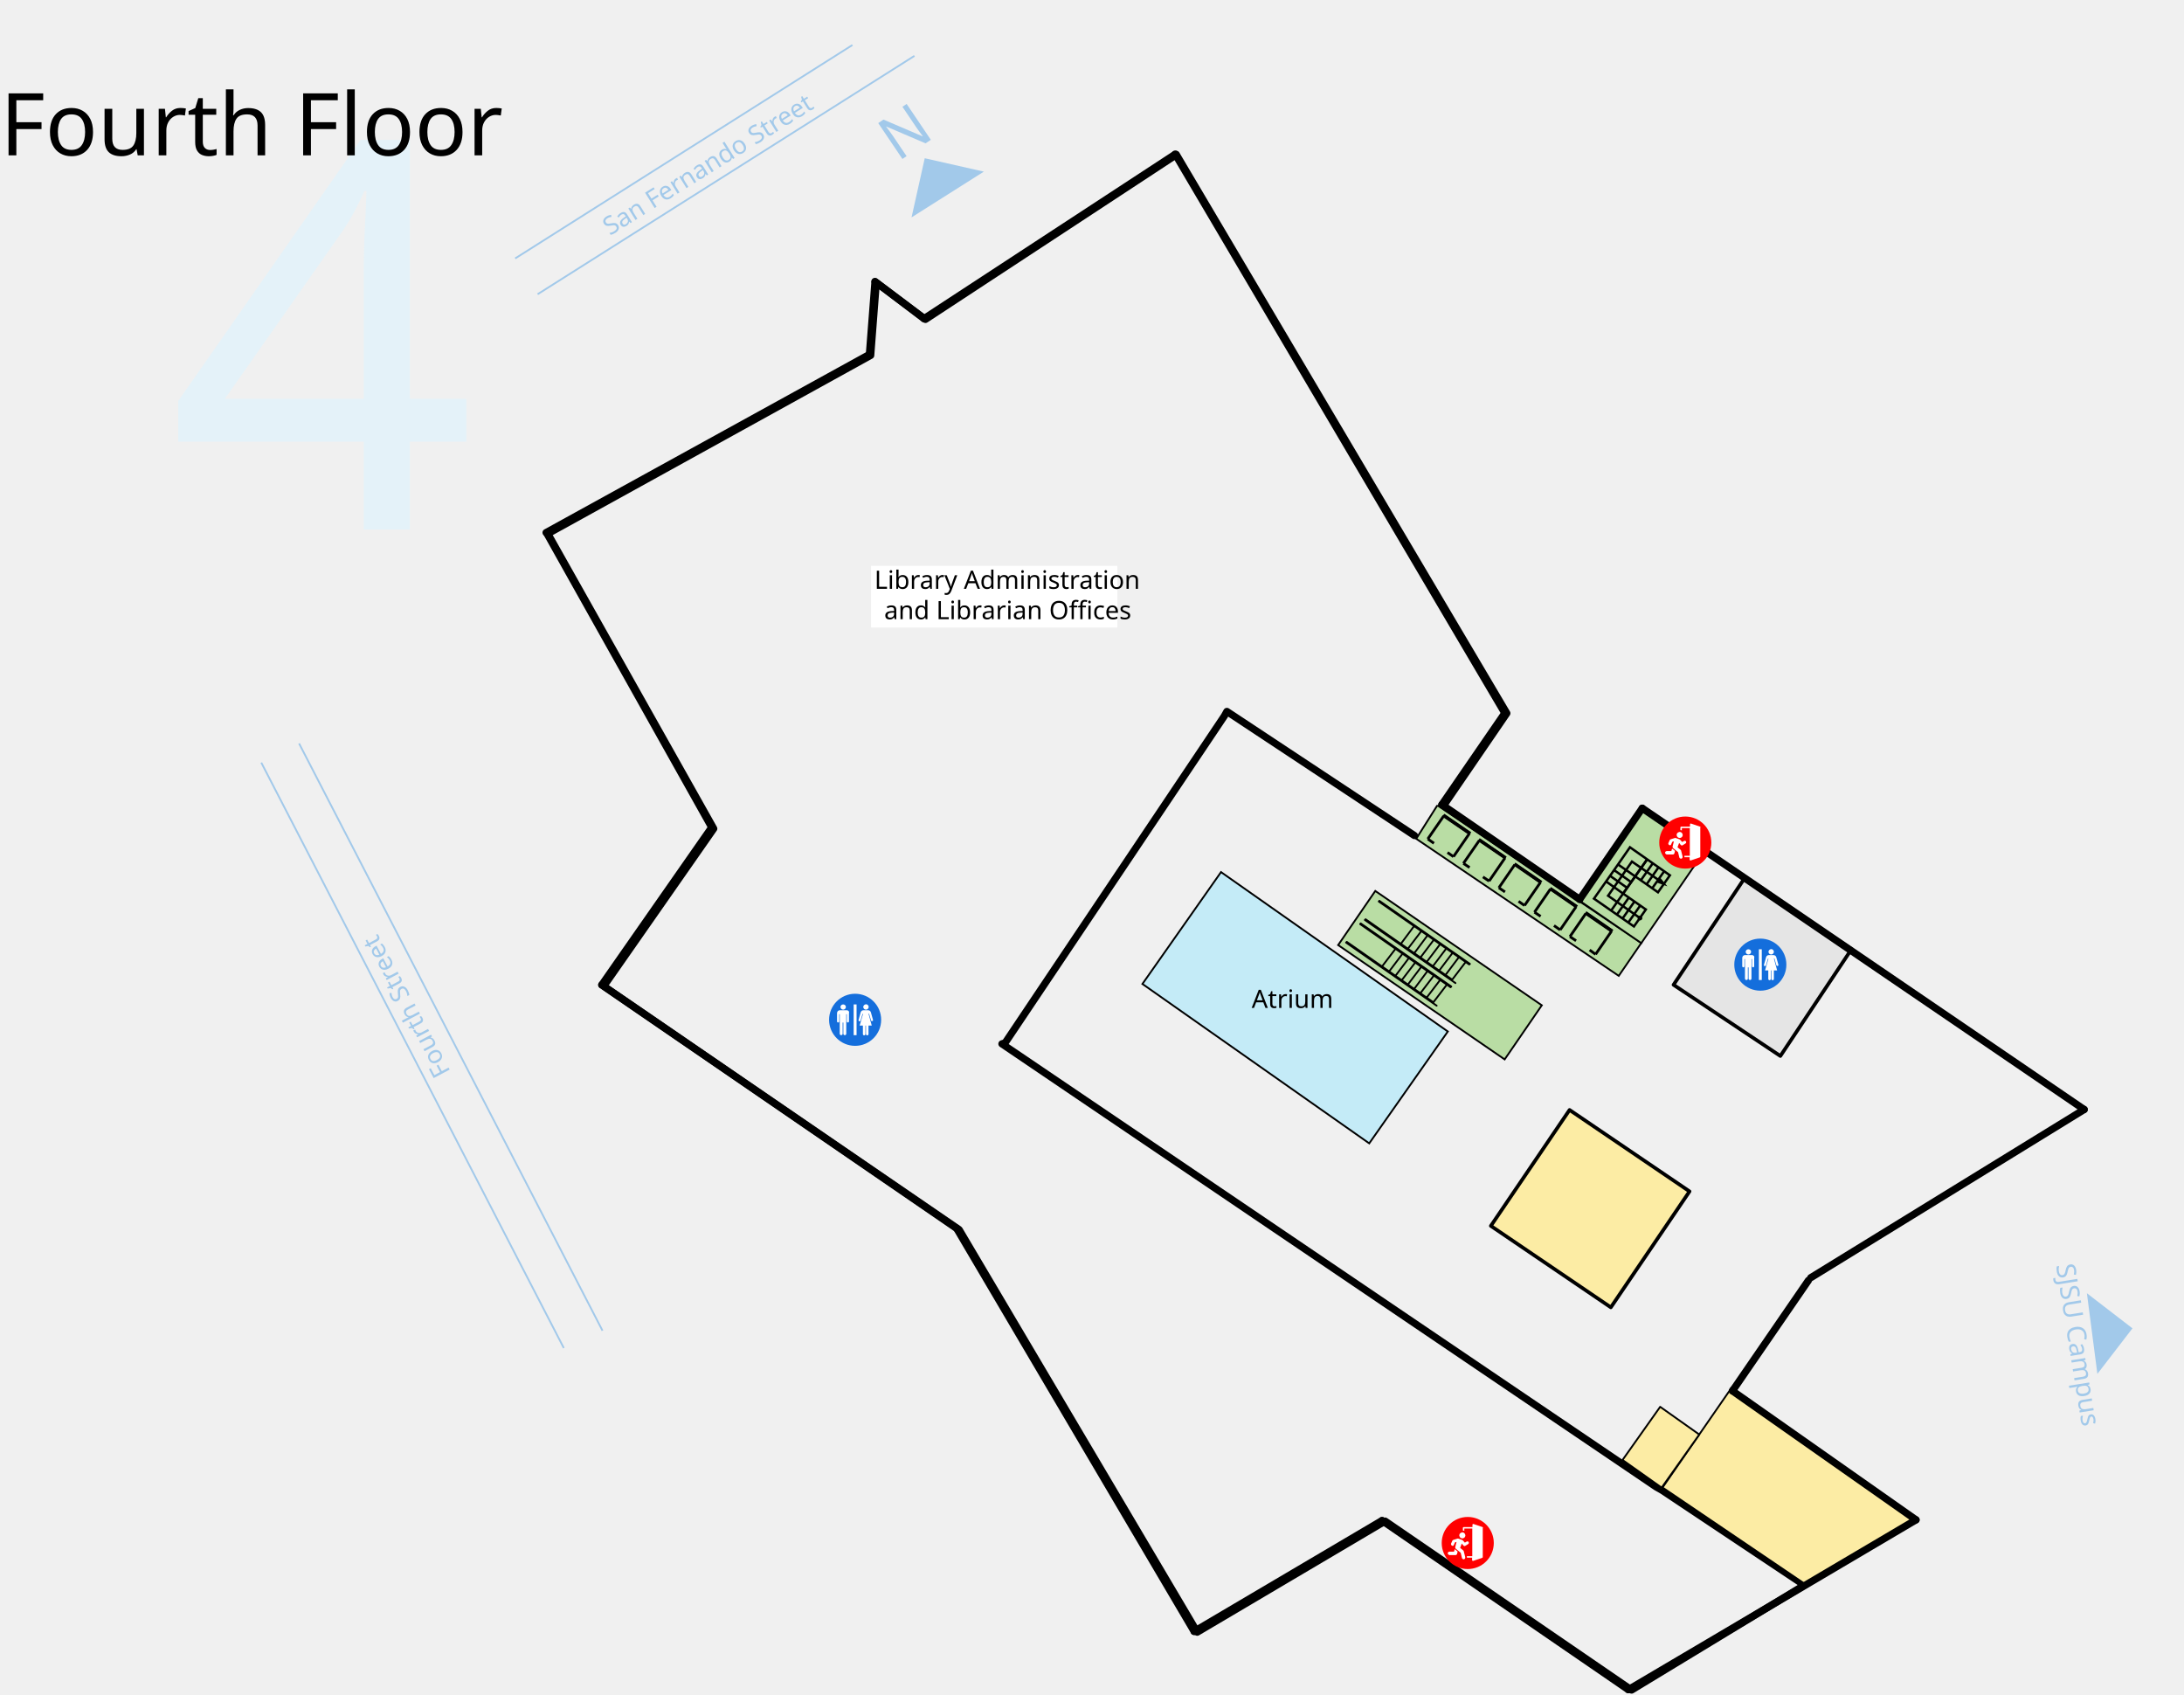
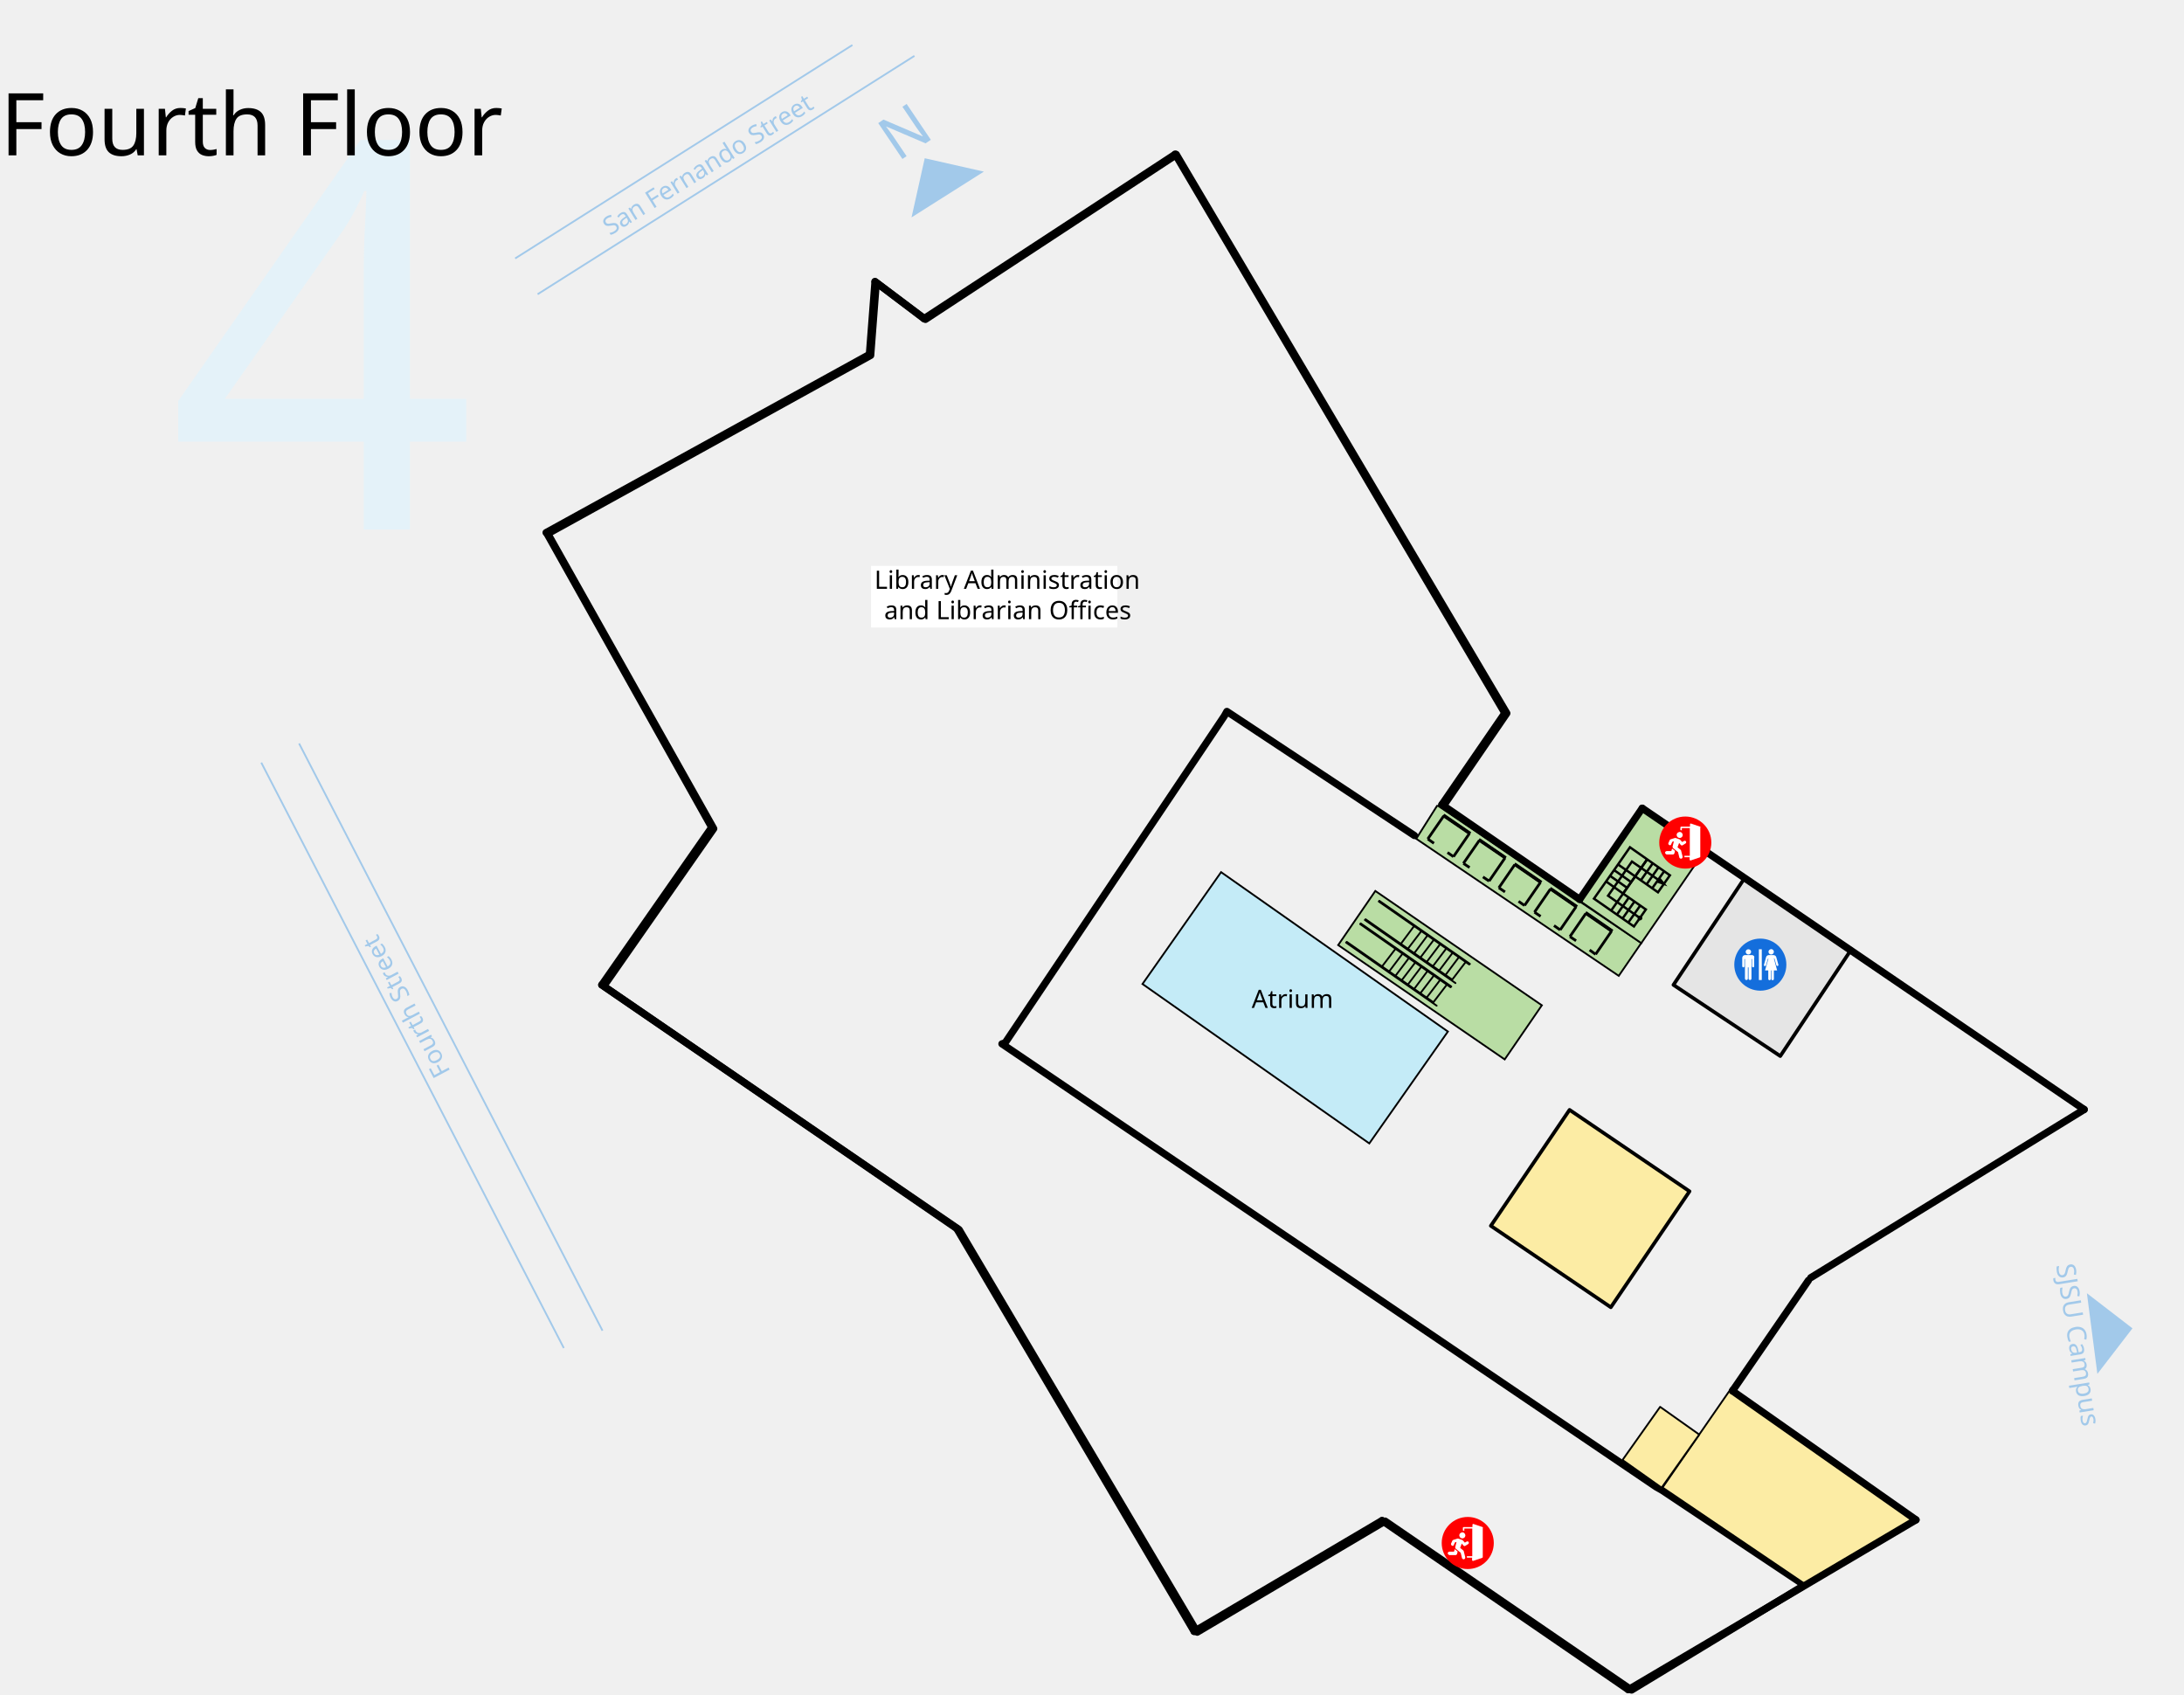
<svg xmlns="http://www.w3.org/2000/svg" xmlns:xlink="http://www.w3.org/1999/xlink" version="1.1" id="Layer_1" x="0px" y="0px" width="1207.8px" height="937px" viewBox="0 0 1207.8 937" style="enable-background:new 0 0 1207.8 937;" xml:space="preserve">
  <style type="text/css">
	.st0{fill:none;}
	.st1{fill:none;stroke:#231F20;stroke-width:0.3;}
	.st2{fill:none;stroke:#A2C9EA;stroke-miterlimit:10;}
	.st3{fill:#A2C9EA;}
	.st4{font-family:'Arial-ItalicMT';}
- 	.st5{font-size:14.001px;}
+ 	.st5{font-size:14.002px;}
	.st6{font-family:'ArialNarrow-Bold';}
	.st7{font-size:33.496px;}
	.st8{font-size:14px;}
	.st9{font-family:'ArialNarrow-Italic';}
- 	.st10{font-size:14.641px;}
+ 	.st10{font-size:14.64px;}
	.st11{fill:#B9DDA4;stroke:#000000;stroke-width:1;stroke-miterlimit:10;}
	.st12{fill:none;stroke:#000000;stroke-linecap:round;stroke-linejoin:round;stroke-miterlimit:10;}
	.st13{fill:#B9DDA4;stroke:#000000;stroke-miterlimit:10;}
	.st14{fill:none;stroke:#000000;stroke-width:1.5;stroke-miterlimit:10;}
	.st15{fill:none;stroke:#000000;stroke-width:1.3;stroke-miterlimit:10;}
	.st16{stroke:#000000;stroke-width:1.3;stroke-miterlimit:10;}
	.st17{fill:#FCECA4;stroke:#000000;stroke-width:2;stroke-linecap:round;stroke-linejoin:round;stroke-miterlimit:10;}
	.st18{fill:#E5E5E5;stroke:#000000;stroke-width:2;stroke-linecap:round;stroke-linejoin:round;stroke-miterlimit:9.999;}
- 	.st19{fill:url(#SVGID_1_);stroke:#000000;stroke-width:4;stroke-linecap:round;stroke-linejoin:round;stroke-miterlimit:10;}
+ 	
+ 		.st19{fill:url(#SVGID_00000171720354132474515190000009495882803117719172_);stroke:#000000;stroke-width:4;stroke-linecap:round;stroke-linejoin:round;stroke-miterlimit:10;}
	.st20{fill:#FFFFFF;}
	.st21{font-family:'MyriadPro-Regular';}
	.st22{fill:#E4F2F9;}
	.st23{font-family:'Arial-BoldMT';}
	.st24{font-size:300px;}
	.st25{letter-spacing:6;}
	.st26{font-size:48px;}
	.st27{fill:#FCECA4;stroke:#000000;stroke-linecap:round;stroke-linejoin:round;stroke-miterlimit:10;}
	.st28{fill:#FCECA4;stroke:#000000;stroke-width:1;stroke-linecap:round;stroke-linejoin:round;stroke-miterlimit:10;}
	.st29{fill:#C4EBF7;stroke:#000000;stroke-width:1;stroke-miterlimit:10.001;}
	.st30{fill:none;stroke:#000000;stroke-width:4;stroke-linecap:round;stroke-linejoin:round;stroke-miterlimit:10;}
- 	.st31{fill:#146EDC;}
- 	.st32{fill:#FF0000;}
+ 	.st31{fill:#FF0000;}
+ 	.st32{fill:#146EDC;}
</style>
-   <pattern y="937" width="72" height="72" patternUnits="userSpaceOnUse" id="SVGID_0000004918837648145108702" viewBox="72.2 -144.2 72 72" style="overflow:visible;">
+   <pattern y="937" width="72" height="72" patternUnits="userSpaceOnUse" id="SVGID_1_" viewBox="72.2 -144.3 72 72" style="overflow:visible;">
    <g>
-       <rect x="72.2" y="-144.2" class="st0" width="72" height="72" />
-       <g>
-         <rect x="72.2" y="-144.2" class="st0" width="72" height="72" />
+       <rect x="72.2" y="-144.3" class="st0" width="72" height="72" />
+       <g>
+         <rect x="72.2" y="-144.3" class="st0" width="72" height="72" />
        <g>
-           <rect x="72.2" y="-144.2" class="st0" width="72" height="72" />
+           <rect x="72.2" y="-144.3" class="st0" width="72" height="72" />
          <g>
-             <line class="st1" x1="78.2" y1="-72.5" x2="78.2" y2="0" />
-             <line class="st1" x1="102.2" y1="-72.5" x2="102.2" y2="0" />
-             <line class="st1" x1="126.2" y1="-72.5" x2="126.2" y2="0" />
-             <line class="st1" x1="90.2" y1="-72.5" x2="90.2" y2="0" />
-             <line class="st1" x1="114.2" y1="-72.5" x2="114.2" y2="0" />
-             <line class="st1" x1="138.2" y1="-72.5" x2="138.2" y2="0" />
-           </g>
-           <g>
-             <line class="st1" x1="144" y1="-78.2" x2="216.5" y2="-78.2" />
-             <line class="st1" x1="144" y1="-102.2" x2="216.5" y2="-102.2" />
-             <line class="st1" x1="144" y1="-126.2" x2="216.5" y2="-126.2" />
-             <line class="st1" x1="144" y1="-90.2" x2="216.5" y2="-90.2" />
-             <line class="st1" x1="144" y1="-114.2" x2="216.5" y2="-114.2" />
-             <line class="st1" x1="144" y1="-138.2" x2="216.5" y2="-138.2" />
-           </g>
-           <g>
-             <line class="st1" x1="78.2" y1="-144.5" x2="78.2" y2="-72" />
-             <line class="st1" x1="102.2" y1="-144.5" x2="102.2" y2="-72" />
-             <line class="st1" x1="126.2" y1="-144.5" x2="126.2" y2="-72" />
-             <line class="st1" x1="72" y1="-78.2" x2="144.5" y2="-78.2" />
-             <line class="st1" x1="72" y1="-102.2" x2="144.5" y2="-102.2" />
-             <line class="st1" x1="72" y1="-126.2" x2="144.5" y2="-126.2" />
-             <line class="st1" x1="72" y1="-90.2" x2="144.5" y2="-90.2" />
-             <line class="st1" x1="72" y1="-114.2" x2="144.5" y2="-114.2" />
-             <line class="st1" x1="72" y1="-138.2" x2="144.5" y2="-138.2" />
-             <line class="st1" x1="90.2" y1="-144.5" x2="90.2" y2="-72" />
-             <line class="st1" x1="114.2" y1="-144.5" x2="114.2" y2="-72" />
-             <line class="st1" x1="138.2" y1="-144.5" x2="138.2" y2="-72" />
-           </g>
-           <g>
-             <line class="st1" x1="0" y1="-78.2" x2="72.5" y2="-78.2" />
-             <line class="st1" x1="0" y1="-102.2" x2="72.5" y2="-102.2" />
-             <line class="st1" x1="0" y1="-126.2" x2="72.5" y2="-126.2" />
-             <line class="st1" x1="0" y1="-90.2" x2="72.5" y2="-90.2" />
-             <line class="st1" x1="0" y1="-114.2" x2="72.5" y2="-114.2" />
-             <line class="st1" x1="0" y1="-138.2" x2="72.5" y2="-138.2" />
-           </g>
-           <g>
-             <line class="st1" x1="78.2" y1="-216.5" x2="78.2" y2="-144" />
-             <line class="st1" x1="102.2" y1="-216.5" x2="102.2" y2="-144" />
-             <line class="st1" x1="126.2" y1="-216.5" x2="126.2" y2="-144" />
-             <line class="st1" x1="90.2" y1="-216.5" x2="90.2" y2="-144" />
-             <line class="st1" x1="114.2" y1="-216.5" x2="114.2" y2="-144" />
-             <line class="st1" x1="138.2" y1="-216.5" x2="138.2" y2="-144" />
+             <rect x="72.2" y="-144.3" class="st0" width="72" height="72" />
+             <g>
+               <line class="st1" x1="78.2" y1="-144" x2="78.2" y2="-216.5" />
+               <line class="st1" x1="102.2" y1="-144" x2="102.2" y2="-216.5" />
+               <line class="st1" x1="126.2" y1="-144" x2="126.2" y2="-216.5" />
+               <line class="st1" x1="90.2" y1="-144" x2="90.2" y2="-216.5" />
+               <line class="st1" x1="114.2" y1="-144" x2="114.2" y2="-216.5" />
+               <line class="st1" x1="138.2" y1="-144" x2="138.2" y2="-216.5" />
+             </g>
+             <g>
+               <line class="st1" x1="144" y1="-138.3" x2="216.5" y2="-138.3" />
+               <line class="st1" x1="144" y1="-114.3" x2="216.5" y2="-114.3" />
+               <line class="st1" x1="144" y1="-90.3" x2="216.5" y2="-90.3" />
+               <line class="st1" x1="144" y1="-126.3" x2="216.5" y2="-126.3" />
+               <line class="st1" x1="144" y1="-102.3" x2="216.5" y2="-102.3" />
+               <line class="st1" x1="144" y1="-78.3" x2="216.5" y2="-78.3" />
+             </g>
+             <g>
+               <line class="st1" x1="78.2" y1="-72" x2="78.2" y2="-144.5" />
+               <line class="st1" x1="102.2" y1="-72" x2="102.2" y2="-144.5" />
+               <line class="st1" x1="126.2" y1="-72" x2="126.2" y2="-144.5" />
+               <line class="st1" x1="72" y1="-138.3" x2="144.5" y2="-138.3" />
+               <line class="st1" x1="72" y1="-114.3" x2="144.5" y2="-114.3" />
+               <line class="st1" x1="72" y1="-90.3" x2="144.5" y2="-90.3" />
+               <line class="st1" x1="72" y1="-126.3" x2="144.5" y2="-126.3" />
+               <line class="st1" x1="72" y1="-102.3" x2="144.5" y2="-102.3" />
+               <line class="st1" x1="72" y1="-78.3" x2="144.5" y2="-78.3" />
+               <line class="st1" x1="90.2" y1="-72" x2="90.2" y2="-144.5" />
+               <line class="st1" x1="114.2" y1="-72" x2="114.2" y2="-144.5" />
+               <line class="st1" x1="138.2" y1="-72" x2="138.2" y2="-144.5" />
+             </g>
+             <g>
+               <line class="st1" x1="0" y1="-138.3" x2="72.5" y2="-138.3" />
+               <line class="st1" x1="0" y1="-114.3" x2="72.5" y2="-114.3" />
+               <line class="st1" x1="0" y1="-90.3" x2="72.5" y2="-90.3" />
+               <line class="st1" x1="0" y1="-126.3" x2="72.5" y2="-126.3" />
+               <line class="st1" x1="0" y1="-102.3" x2="72.5" y2="-102.3" />
+               <line class="st1" x1="0" y1="-78.3" x2="72.5" y2="-78.3" />
+             </g>
+             <g>
+               <line class="st1" x1="78.2" y1="0" x2="78.2" y2="-72.5" />
+               <line class="st1" x1="102.2" y1="0" x2="102.2" y2="-72.5" />
+               <line class="st1" x1="126.2" y1="0" x2="126.2" y2="-72.5" />
+               <line class="st1" x1="90.2" y1="0" x2="90.2" y2="-72.5" />
+               <line class="st1" x1="114.2" y1="0" x2="114.2" y2="-72.5" />
+               <line class="st1" x1="138.2" y1="0" x2="138.2" y2="-72.5" />
+             </g>
          </g>
        </g>
      </g>
    </g>
  </pattern>
  <g id="streets">
    <g id="San_fernando">
      <line class="st2" x1="284.9" y1="142.9" x2="471.4" y2="24.9" />
      <line class="st2" x1="297.3" y1="162.7" x2="505.7" y2="30.9" />
      <polygon class="st0" points="460.8,56.5 317.2,147.6 310.3,136.9 453.9,45.8   " />
-       <text transform="matrix(0.8481 -0.5299 0.5299 0.8481 337.2661 130.4937)" class="st3 st4 st5">San Fernando Street</text>
+       <text transform="matrix(0.8481 -0.5299 0.5299 0.8481 337.2666 130.4945)" class="st3 st4 st5">San Fernando Street</text>
    </g>
    <g>
      <polygon class="st3" points="511.4,87.5 504.1,120.2 544.1,94.9   " />
-       <rect x="487" y="62.1" transform="matrix(0.8238 -0.5669 0.5669 0.8238 45.1267 295.9727)" class="st0" width="23.3" height="26.6" />
+       <rect x="487" y="62.1" transform="matrix(0.8238 -0.5669 0.5669 0.8238 45.123 295.9732)" class="st0" width="23.3" height="26.6" />
      <text transform="matrix(0.829 -0.5592 0.5592 0.829 496.3652 89.7178)" class="st3 st6 st7">N</text>
    </g>
    <g id="_x34_th_Street">
      <line class="st2" x1="311.8" y1="745.4" x2="144.5" y2="421.7" />
      <line class="st2" x1="333.2" y1="735.8" x2="165.4" y2="411.1" />
-       <rect x="229.9" y="499.3" transform="matrix(0.8786 -0.4776 0.4776 0.8786 -245.3593 183.0779)" class="st0" width="15" height="149.6" />
+       <rect x="229.9" y="499.3" transform="matrix(0.8786 -0.4776 0.4776 0.8786 -245.3589 183.0908)" class="st0" width="15" height="149.6" />
      <text transform="matrix(-0.4695 -0.8829 0.8829 -0.4695 249.3047 592.6307)" class="st3 st4 st8">Fourth Street</text>
    </g>
    <g id="SJSU_CAMPUS">
      <polygon class="st3" points="1179.3,734.5 1154.1,715.1 1159.9,759.7   " />
-       <rect x="1127.1" y="671.8" transform="matrix(0.9858 -0.1678 0.1678 0.9858 -106.9223 201.6409)" class="st0" width="25.2" height="123.4" />
+       <rect x="1127.1" y="671.8" transform="matrix(0.9858 -0.1678 0.1678 0.9858 -106.921 201.6419)" class="st0" width="25.2" height="123.4" />
      <text transform="matrix(0.1586 0.9873 -0.9873 0.1586 1137.014 699.5504)" class="st3 st9 st10">SJSU Campus</text>
    </g>
    <g id="Elev_x2F_esc_x2F_stairs">
      <g>
-         <rect x="778.2" y="483.4" transform="matrix(0.566 -0.8244 0.8244 0.566 -98.9536 890.5242)" class="st11" width="36.3" height="111.7" />
+         <rect x="778.2" y="483.4" transform="matrix(0.566 -0.8244 0.8244 0.566 -98.9332 890.528)" class="st11" width="36.3" height="111.7" />
        <g id="escalator_00000070833955443197976630000013030456594240933513_">
          <g>
            <g id="LINE_00000175300582530713307810000017250745887772802719_">
              <line class="st12" x1="792.5" y1="554.1" x2="744.8" y2="520.8" />
            </g>
            <g id="LINE_00000005267804367376950950000017670766514589199234_">
              <line class="st12" x1="794.5" y1="556.1" x2="744.4" y2="521.2" />
            </g>
            <g id="LINE_00000159459067434755131110000002485898742489299876_">
              <line class="st12" x1="802.6" y1="545.5" x2="752.5" y2="510.6" />
            </g>
            <g id="LINE_00000071536289280342227040000002182415178206999192_">
              <line class="st12" x1="802.2" y1="545.9" x2="752.2" y2="511" />
            </g>
            <g id="LINE_00000030484882570146493910000014068991845663544962_">
              <line class="st12" x1="799.8" y1="544.9" x2="792.7" y2="554.2" />
            </g>
            <g id="LINE_00000034072640151112893940000007032175534048167310_">
              <line class="st12" x1="796.1" y1="542.3" x2="789" y2="551.6" />
            </g>
            <g id="LINE_00000136393277021996936050000000778610375088511875_">
              <line class="st12" x1="792.6" y1="539.9" x2="785.5" y2="549.2" />
            </g>
            <g id="LINE_00000163071281937567593120000008172368302590632083_">
              <line class="st12" x1="789.1" y1="537.4" x2="782.1" y2="546.8" />
            </g>
            <g id="LINE_00000093150224269321470460000005923040872473435023_">
              <line class="st12" x1="775.3" y1="527.8" x2="768.2" y2="537.2" />
            </g>
            <g id="LINE_00000054228373476672798010000001415340832261102243_">
              <line class="st12" x1="778.8" y1="530.2" x2="771.7" y2="539.6" />
            </g>
            <g id="LINE_00000161620782950736678360000016702901872045779605_">
              <line class="st12" x1="782.3" y1="532.7" x2="775.2" y2="542" />
            </g>
            <g id="LINE_00000053538539497337447050000000506436644559882125_">
              <line class="st12" x1="785.7" y1="535" x2="778.6" y2="544.4" />
            </g>
            <g id="LINE_00000181060439717567883380000001328288601116817334_">
              <line class="st12" x1="771.4" y1="525.1" x2="764.3" y2="534.4" />
            </g>
          </g>
        </g>
        <g>
          <g id="LINE_00000039129921965307840330000000916614772354171053_">
            <line class="st12" x1="802.8" y1="541.5" x2="755.2" y2="508.3" />
          </g>
          <g id="LINE_00000183232263360243218000000014914434174736856766_">
            <line class="st12" x1="804.9" y1="543.6" x2="754.8" y2="508.7" />
          </g>
          <g id="LINE_00000134971724595076770800000011634651582775166110_">
            <line class="st12" x1="812.9" y1="533" x2="762.8" y2="498.1" />
          </g>
          <g id="LINE_00000139985550712778097390000011734148308922649757_">
            <line class="st12" x1="812.5" y1="533.3" x2="762.5" y2="498.5" />
          </g>
          <g id="LINE_00000161615525219399362960000010358224361716366989_">
            <line class="st12" x1="810.2" y1="532.4" x2="803.1" y2="541.7" />
          </g>
          <g id="LINE_00000050622520462115683830000014602163837273226142_">
            <line class="st12" x1="806.4" y1="529.8" x2="799.4" y2="539.1" />
          </g>
          <g id="LINE_00000070816089196109457410000010050429523297744817_">
            <line class="st12" x1="803" y1="527.3" x2="795.9" y2="536.7" />
          </g>
          <g id="LINE_00000099656406252343713910000000860961959387512708_">
            <line class="st12" x1="799.5" y1="524.9" x2="792.4" y2="534.3" />
          </g>
          <g id="LINE_00000085228161180388642890000014117454962385211049_">
            <line class="st12" x1="785.7" y1="515.3" x2="778.6" y2="524.6" />
          </g>
          <g id="LINE_00000111193638674697565340000010071611339552483741_">
            <line class="st12" x1="789.1" y1="517.7" x2="782.1" y2="527.1" />
          </g>
          <g id="LINE_00000137818096606678954040000001279689764850617767_">
            <line class="st12" x1="792.6" y1="520.1" x2="785.5" y2="529.5" />
          </g>
          <g id="LINE_00000072259355674821735480000002454678363656134551_">
            <line class="st12" x1="796.1" y1="522.5" x2="789" y2="531.9" />
          </g>
          <g id="LINE_00000110452060786668643000000011488645479241716150_">
            <line class="st12" x1="781.7" y1="512.5" x2="774.7" y2="521.9" />
          </g>
        </g>
      </g>
      <polyline id="elevator" class="st13" points="794.9,445.3 875.9,500 907.7,521.4 895.2,539.6 783.2,463.8 794.9,445.3   " />
-       <rect x="877.4" y="464" transform="matrix(0.566 -0.8244 0.8244 0.566 -5.0939 959.1105)" class="st11" width="62" height="40.8" />
+       <rect x="877.4" y="464" transform="matrix(0.566 -0.8244 0.8244 0.566 -5.0944 959.1147)" class="st11" width="62" height="40.8" />
      <g id="elevator_00000155118643947176890710000006878021629677294758_">
        <g id="LINE_4731_">
          <line class="st14" x1="812.6" y1="460.9" x2="798.4" y2="451.2" />
        </g>
        <g id="LINE_4735_">
          <line class="st14" x1="803.8" y1="473.7" x2="800.5" y2="471.4" />
        </g>
        <g id="LINE_4738_">
          <line class="st14" x1="793" y1="466.3" x2="789.6" y2="463.9" />
        </g>
        <g id="LINE_4741_">
          <line class="st14" x1="812.6" y1="460.9" x2="803.8" y2="473.7" />
        </g>
        <g id="LINE_4744_">
          <line class="st14" x1="813.2" y1="460.8" x2="798.3" y2="450.6" />
        </g>
        <g id="LINE_4745_">
          <line class="st14" x1="812.7" y1="460.7" x2="798.5" y2="451" />
        </g>
        <g id="LINE_4746_">
          <line class="st14" x1="798.4" y1="451.2" x2="789.6" y2="463.9" />
        </g>
        <g id="LINE_4747_">
          <line class="st14" x1="798.8" y1="450.9" x2="798.6" y2="451.3" />
        </g>
        <g id="LINE_4748_">
          <line class="st14" x1="812.7" y1="460.4" x2="812.4" y2="460.8" />
        </g>
        <g id="LINE_00000023963411821320410900000009994663940296984221_">
          <line class="st14" x1="832.3" y1="474.4" x2="818.1" y2="464.7" />
        </g>
        <g id="LINE_00000036243211870807232230000004294824485503304094_">
          <line class="st14" x1="823.5" y1="487.2" x2="820.1" y2="484.9" />
        </g>
        <g id="LINE_00000021083911021367709180000006361326137356006789_">
          <line class="st14" x1="812.7" y1="479.7" x2="809.3" y2="477.4" />
        </g>
        <g id="LINE_00000157305032477417135590000014763398251095956890_">
          <line class="st14" x1="832.3" y1="474.4" x2="823.5" y2="487.2" />
        </g>
        <g id="LINE_00000061429359115443803660000001421681803928210091_">
          <line class="st14" x1="832.8" y1="474.3" x2="817.9" y2="464.1" />
        </g>
        <g id="LINE_00000137096246246306441270000002996625498926383788_">
          <line class="st14" x1="832.4" y1="474.2" x2="818.2" y2="464.5" />
        </g>
        <g id="LINE_00000172415491339264399940000003389993333652483473_">
          <line class="st14" x1="818.1" y1="464.7" x2="809.3" y2="477.4" />
        </g>
        <g id="LINE_00000182499327570779227240000011350039420364845744_">
          <line class="st14" x1="851.9" y1="487.9" x2="837.7" y2="478.1" />
        </g>
        <g id="LINE_00000137827711904242877120000013475160053294783399_">
          <line class="st14" x1="843.1" y1="500.7" x2="839.8" y2="498.4" />
        </g>
        <g id="LINE_00000110430310769929994080000003016575270157341115_">
          <line class="st14" x1="832.3" y1="493.2" x2="828.9" y2="490.9" />
        </g>
        <g id="LINE_00000001632994639779474680000017729122945952289951_">
          <line class="st14" x1="851.9" y1="487.9" x2="843.1" y2="500.7" />
        </g>
        <g id="LINE_00000101093348003495924100000015220336780324354982_">
          <line class="st14" x1="852.5" y1="487.8" x2="837.6" y2="477.6" />
        </g>
        <g id="LINE_00000123417822785358762020000005155066374409787060_">
          <line class="st14" x1="852" y1="487.7" x2="837.8" y2="478" />
        </g>
        <g id="LINE_00000001631246263749752440000010237371117853874571_">
          <line class="st14" x1="837.7" y1="478.1" x2="828.9" y2="490.9" />
        </g>
        <g id="LINE_00000086666489933795298720000013289038007283657891_">
          <line class="st14" x1="871.6" y1="501.4" x2="857.4" y2="491.6" />
        </g>
        <g id="LINE_00000010286446039431400240000004179056468150093201_">
          <line class="st14" x1="862.8" y1="514.2" x2="859.4" y2="511.8" />
        </g>
        <g id="LINE_00000078723507910867709110000003996737817167854731_">
          <line class="st14" x1="852" y1="506.7" x2="848.6" y2="504.4" />
        </g>
        <g id="LINE_00000084494013187931397180000013021804154882057626_">
          <line class="st14" x1="871.6" y1="501.4" x2="862.8" y2="514.2" />
        </g>
        <g id="LINE_00000103244059294916214250000010451246233931379622_">
          <line class="st14" x1="872.2" y1="501.3" x2="857.3" y2="491.1" />
        </g>
        <g id="LINE_00000102513105850367397460000008568563727976591525_">
          <line class="st14" x1="871.7" y1="501.2" x2="857.5" y2="491.5" />
        </g>
        <g id="LINE_00000077294377489538548660000017451036063543871892_">
          <line class="st14" x1="857.4" y1="491.6" x2="848.6" y2="504.4" />
        </g>
        <g id="LINE_00000084502092826103097570000007421885943408696208_">
          <line class="st14" x1="891.2" y1="514.9" x2="877" y2="505.1" />
        </g>
        <g id="LINE_00000054242181457467428560000001838774522505732244_">
          <line class="st14" x1="882.4" y1="527.7" x2="879.1" y2="525.3" />
        </g>
        <g id="LINE_00000038399793835736963570000006870936880396350634_">
          <line class="st14" x1="871.6" y1="520.2" x2="868.2" y2="517.9" />
        </g>
        <g id="LINE_00000085233646092173888780000001954179608992735126_">
          <line class="st14" x1="891.2" y1="514.9" x2="882.4" y2="527.7" />
        </g>
        <g id="LINE_00000140724683986225496660000005009668492149025922_">
          <line class="st14" x1="891.8" y1="514.8" x2="876.9" y2="504.5" />
        </g>
        <g id="LINE_00000009576526774020755230000003960706048185272964_">
          <line class="st14" x1="891.3" y1="514.7" x2="877.1" y2="505" />
        </g>
        <g id="LINE_00000142166729456088507190000006205798940652332981_">
          <line class="st14" x1="877" y1="505.1" x2="868.2" y2="517.9" />
        </g>
      </g>
    </g>
    <g id="stairs">
      <g>
        <polygon class="st15" points="894.8,478 894.8,478 894.8,478 888.2,487.4 881.5,496.9 903.6,512.3 910.2,502.9 897.6,494.1      904.3,484.6 916.9,493.4 923.5,484 901.4,468.5    " />
        <line class="st15" x1="907.1" y1="500.7" x2="900.5" y2="510.1" />
        <line class="st15" x1="903.9" y1="498.5" x2="897.3" y2="507.9" />
        <line class="st15" x1="900.8" y1="496.3" x2="894.2" y2="505.7" />
        <line class="st15" x1="913.7" y1="491.2" x2="920.3" y2="481.8" />
        <line class="st15" x1="910.6" y1="489" x2="917.2" y2="479.6" />
        <line class="st15" x1="907.4" y1="486.8" x2="914" y2="477.4" />
        <line class="st15" x1="904.3" y1="484.6" x2="894.8" y2="478" />
        <line class="st15" x1="902.1" y1="487.8" x2="892.6" y2="481.1" />
        <line class="st15" x1="899.8" y1="490.9" x2="890.4" y2="484.3" />
        <line class="st15" x1="897.6" y1="494.1" x2="888.2" y2="487.4" />
        <line class="st15" x1="910.9" y1="475.2" x2="904.3" y2="484.6" />
        <line class="st15" x1="910.9" y1="475.2" x2="891" y2="503.5" />
        <polyline class="st15" points="906.9,507.6 889.3,495.3 902.5,476.4 917.8,487    " />
        <polygon class="st16" points="920.1,488.7 918.2,486.4 917.8,487 917.3,487.7    " />
        <path class="st16" d="M906.6,508.2c0.3,0.2,0.7,0.1,0.9-0.2c0.2-0.3,0.1-0.7-0.2-0.9c-0.3-0.2-0.7-0.1-0.9,0.2     C906.2,507.6,906.3,508,906.6,508.2z" />
      </g>
    </g>
  </g>
  <g id="Fourth">
    <g id="text_00000081615302985937551970000013218798647317698715_">
-       <rect x="840.7" y="628.2" transform="matrix(0.5616 -0.8274 0.8274 0.5616 -167.4372 1020.663)" class="st17" width="77.5" height="80.2" />
-       <rect x="939.3" y="499.2" transform="matrix(0.5544 -0.8322 0.8322 0.5544 -10.6851 1049.485)" class="st18" width="71" height="71" />
-       <pattern id="SVGID_1_" xlink:href="#SVGID_0000004918837648145108702" patternTransform="matrix(1 0 0 1 9.4 17668.221)">
+       <rect x="840.7" y="628.2" transform="matrix(0.5616 -0.8274 0.8274 0.5616 -167.4436 1020.622)" class="st17" width="77.5" height="80.2" />
+       <rect x="939.2" y="499.2" transform="matrix(0.5544 -0.8322 0.8322 0.5544 -10.6779 1049.444)" class="st18" width="71" height="71" />
+       <pattern id="SVGID_00000122697647310728956860000001860046414100699310_" xlink:href="#SVGID_1_" patternTransform="matrix(1 0 0 -1 -80.8 -35563.352)">
		</pattern>
-       <polyline class="st19" points="798.6,445.1 833.3,394.4 650.5,85.4 650,85.9 511.8,176.6 484.6,156.2 481.5,196.5 302.8,295.2     303.5,296.1 394.7,458.2 333.9,545.3 334,545.4 530.4,679.9 662.1,902.5 766,841.1 902.3,934.5 998.4,876.2 995.9,875.2     919.4,824.2 915.9,822.2 554.1,577.2 555.9,576.6 677.1,395.9 678.5,393.4 782.2,462   " />
+       <polyline style="fill:url(#SVGID_00000122697647310728956860000001860046414100699310_);stroke:#000000;stroke-width:4;stroke-linecap:round;stroke-linejoin:round;stroke-miterlimit:10;" points="    798.6,445.1 833.3,394.4 650.5,85.4 650,85.9 511.8,176.6 484.6,156.2 481.5,196.5 302.8,295.2 303.5,296.1 394.7,458.2     333.9,545.3 334,545.4 530.4,679.9 662.1,902.5 766,841.1 902.3,934.5 998.4,876.2 995.9,875.2 919.4,824.2 915.9,822.2     554.1,577.2 555.9,576.6 677.1,395.9 678.5,393.4 782.2,462   " />
      <rect x="481.7" y="312.9" class="st20" width="136.2" height="34.1" />
      <rect x="472.1" y="315.6" class="st0" width="153.6" height="35.7" />
      <text transform="matrix(1 0 0 1 483.5505 325.5873)" class="st21 st8">Library Administration </text>
      <text transform="matrix(1 0 0 1 488.9505 342.3873)" class="st21 st8">and Librarian Offices</text>
      <rect x="92.3" y="78" class="st0" width="176.3" height="281.8" />
      <text transform="matrix(1 0 0 1 92.2626 292.8105)" class="st22 st23 st24 st25">4</text>
      <rect x="0.1" y="51.5" class="st0" width="300.4" height="54.6" />
      <text transform="matrix(1 0 0 1 7.461548e-02 85.9061)" class="st23 st26">Fourth Floor</text>
      <polyline class="st27" points="918.8,822.1 998.7,876.2 997.9,876.2 1059.1,840.1 957.4,767.4 957.3,767.8 918.2,824.3   " />
-       <rect x="900.5" y="787" transform="matrix(0.5779 -0.8161 0.8161 0.5779 -265.3652 1087.376)" class="st28" width="36" height="26.5" />
+       <rect x="900.5" y="787" transform="matrix(0.5779 -0.8161 0.8161 0.5779 -265.3865 1087.393)" class="st28" width="36" height="26.5" />
    </g>
    <g id="elev_x2F_esc_x2F_stairs_00000133520984008074979620000014358219247410218416_">
-       <rect id="atrium_00000127752625790027046000000003792839675864063676_" x="678.4" y="480.6" transform="matrix(0.575 -0.8182 0.8182 0.575 -151.5263 822.7977)" class="st29" width="75.6" height="153.3" />
+       <rect id="atrium_00000127752625790027046000000003792839675864063676_" x="678.4" y="480.6" transform="matrix(0.575 -0.8182 0.8182 0.575 -151.4876 822.829)" class="st29" width="75.6" height="153.3" />
      <rect x="682.8" y="547.4" class="st0" width="59.2" height="14" />
      <text transform="matrix(1 0 0 1 692.2061 557.3301)" class="st21 st8">Atrium</text>
    </g>
    <g id="Base_white">
      <g>
        <line class="st30" x1="332.8" y1="544.6" x2="393.6" y2="457.5" />
        <line class="st30" x1="302.7" y1="295.4" x2="393.6" y2="457.5" />
        <line class="st30" x1="480.8" y1="196" x2="302" y2="294.5" />
        <line class="st30" x1="483.9" y1="155.7" x2="480.8" y2="196" />
        <line class="st30" x1="511" y1="176.2" x2="483.9" y2="155.7" />
        <line class="st30" x1="649.3" y1="85.7" x2="511" y2="176.2" />
        <line class="st30" x1="832.2" y1="394.3" x2="649.9" y2="85.2" />
        <line class="st30" x1="797.4" y1="444.9" x2="832.2" y2="394.3" />
        <line class="st30" x1="873.6" y1="497.3" x2="797.4" y2="444.9" />
        <line class="st30" x1="908.2" y1="446.9" x2="873.6" y2="497.3" />
        <line class="st30" x1="1152.6" y1="613.5" x2="908.2" y2="446.9" />
        <line class="st30" x1="1001.4" y1="706.5" x2="1152.6" y2="613.5" />
        <line class="st30" x1="958.1" y1="769.1" x2="1000.1" y2="708" />
        <line class="st30" x1="1059.6" y1="840.4" x2="958.1" y2="769.1" />
        <line class="st30" x1="900.5" y1="934.3" x2="1059.6" y2="840.4" />
        <line class="st30" x1="764.3" y1="840.8" x2="900.5" y2="934.3" />
        <line class="st30" x1="660.4" y1="902.1" x2="764.3" y2="840.8" />
        <line class="st30" x1="529.1" y1="679.3" x2="660.4" y2="902.1" />
        <line class="st30" x1="332.8" y1="544.6" x2="529.1" y2="679.3" />
      </g>
    </g>
  </g>
  <g id="exits_x2C__restrooms">
    <g>
-       <g id="Layer_2_00000100379365373932730910000008321279187435210885_">
-         <g id="Image_64">
-           <g id="Ellipse_1_copy_9">
-             <circle class="st31" cx="472.9" cy="563.9" r="14.4" />
-           </g>
-         </g>
-       </g>
-       <g id="Layer_1_00000043417269205140031930000013075138157533666726_">
-         <g>
-           <g>
-             <g>
-               <path class="st20" d="M466.3,558.3c0.8,0,1.5-0.7,1.5-1.5s-0.7-1.4-1.5-1.4s-1.5,0.6-1.5,1.4        C464.8,557.6,465.5,558.3,466.3,558.3z" />
-               <path class="st20" d="M468.2,558.6h-3.7c-0.9,0-1.6,0.7-1.6,1.6v4.6c0,0.3,0.3,0.6,0.6,0.6c0.3,0,0.6-0.3,0.6-0.6v-4h0.3v4.6        v6.2c0,0.5,0.4,0.8,0.8,0.8c0.5,0,0.8-0.4,0.8-0.8v-6.2h0.4v6.2c0,0.5,0.4,0.8,0.8,0.8c0.5,0,0.8-0.4,0.8-0.8v-6.2v-4.6h0.3v4        c0,0.3,0.3,0.6,0.6,0.6c0.3,0,0.6-0.3,0.6-0.6v-4.6C469.8,559.3,469.1,558.6,468.2,558.6z" />
-             </g>
-             <g>
-               <path class="st20" d="M478.9,558.3c0.8,0,1.5-0.7,1.5-1.5s-0.7-1.5-1.5-1.5c-0.8,0.1-1.5,0.7-1.5,1.5S478.1,558.3,478.9,558.3        z" />
-               <path class="st20" d="M482.8,564l-1.2-4.3c-0.3-0.8-0.9-1.1-1.8-1.1l0,0h-2l0,0c-0.9,0-1.5,0.3-1.8,1.1l-1.2,4.3        c-0.1,0.3,0.1,0.6,0.4,0.7c0.3,0.1,0.6-0.1,0.7-0.3l1.1-3.8h0.3l-1.9,6.5h1.8v4.7c0,0.4,0.3,0.7,0.7,0.7s0.7-0.3,0.7-0.7v-4.7        h0.3v4.7c0,0.4,0.3,0.7,0.7,0.7c0.4,0,0.7-0.3,0.7-0.7v-4.7h1.8l-1.8-6.6h0.3l1.1,3.8c0.1,0.3,0.4,0.4,0.7,0.3        C482.7,564.5,482.9,564.2,482.8,564z" />
-             </g>
-           </g>
-           <rect x="472.1" y="555.4" class="st20" width="1.6" height="17" />
-         </g>
-       </g>
-     </g>
-     <g>
      <g id="Layer_1_00000042007272843511667690000008406306761235619238_">
        <g id="Layer_2_00000022556735553191659450000005795340208093633970_">
          <g id="Image_29_00000173841480334063734140000011531086694327245201_">
            <g id="Ellipse_1_copy_2_00000107550855543152140580000014742607775612015036_">
-               <circle class="st32" cx="932" cy="465.9" r="14.4" />
+               <circle class="st31" cx="932" cy="465.9" r="14.4" />
            </g>
          </g>
        </g>
      </g>
      <g>
        <g>
          <path class="st20" d="M940.2,457.1l-5-1.7c-0.3-0.1-0.6,0.1-0.6,0.4v1.3h-4.9c-0.2,0-0.4,0.2-0.4,0.4v1.5c0.3,0,0.5,0.1,0.8,0.2      v-1.3h4.4v15.3h-3v0.2c0,0.2,0.1,0.4,0,0.6h2.9v1.3c0,0.3,0.3,0.6,0.6,0.5l5-1.7c0.2-0.1,0.3-0.2,0.3-0.4v-16.1      C940.5,457.3,940.4,457.1,940.2,457.1z" />
          <g>
            <g>
              <path class="st20" d="M921.9,472.5h3.2c0.4,0,0.8-0.3,0.9-0.7l0.3-1.3l-1.6-1.3l0,0l-0.4,1.4h-2.5c-0.5,0-1,0.4-1,1        C921,472.1,921.4,472.5,921.9,472.5z" />
              <path class="st20" d="M929.3,463.3c0.9-0.2,1.5-1.1,1.2-2c-0.2-0.9-1.1-1.5-2-1.2c-0.9,0.2-1.5,1.1-1.2,2        C927.5,463,928.4,463.5,929.3,463.3z" />
              <path class="st20" d="M923.2,467.3c0.4,0.2,0.9,0,1-0.4l0.6-1.4l0.9-0.3L925,468c-0.1,0.4,0,0.7,0.3,1l2.7,2.2l0.7,2.9        c0.1,0.4,0.5,0.7,0.9,0.7c0.1,0,0.2,0,0.2,0c0.5-0.1,0.8-0.6,0.7-1.2l-0.8-3.2c0-0.2-0.2-0.4-0.3-0.5l-1.7-1.4l0.9-2.4        l0.9,1.1c0.2,0.2,0.4,0.3,0.6,0.3c0.1,0,0.3,0,0.4-0.1l1.6-1c0.4-0.2,0.5-0.7,0.3-1.1s-0.7-0.5-1.1-0.3l-1,0.6l-0.9-1        c-0.2-0.3-0.5-0.5-0.9-0.6l-1.4-0.5c-0.4-0.2-0.9-0.2-1.3,0l-1.9,0.6c-0.2,0.1-0.4,0.2-0.5,0.4l-0.8,1.8        C922.6,466.7,922.8,467.2,923.2,467.3z" />
            </g>
          </g>
        </g>
      </g>
    </g>
    <g>
      <g id="Layer_2_00000090287708573909370120000015528676360269084048_">
        <g id="Image_64_00000056429901070639207310000000004013371461789362_">
          <g id="Ellipse_1_copy_9_00000126283228105064793040000007157497871469456054_">
-             <circle class="st31" cx="973.5" cy="533.4" r="14.4" />
+             <circle class="st32" cx="973.5" cy="533.4" r="14.4" />
          </g>
        </g>
      </g>
      <g id="Layer_1_00000035518951821911710160000001908990774452682385_">
        <g>
          <g>
            <g>
              <path class="st20" d="M966.9,527.8c0.8,0,1.5-0.7,1.5-1.5s-0.7-1.4-1.5-1.4s-1.5,0.6-1.5,1.4        C965.4,527.1,966.1,527.8,966.9,527.8z" />
              <path class="st20" d="M968.8,528.1h-3.7c-0.9,0-1.6,0.7-1.6,1.6v4.6c0,0.3,0.3,0.6,0.6,0.6s0.6-0.3,0.6-0.6v-4h0.3v4.6v6.2        c0,0.5,0.4,0.8,0.8,0.8c0.5,0,0.8-0.4,0.8-0.8v-6.2h0.4v6.2c0,0.5,0.4,0.8,0.8,0.8c0.5,0,0.8-0.4,0.8-0.8v-6.2v-4.6h0.3v4        c0,0.3,0.3,0.6,0.6,0.6s0.6-0.3,0.6-0.6v-4.6C970.4,528.8,969.7,528.1,968.8,528.1z" />
            </g>
            <g>
              <path class="st20" d="M979.5,527.8c0.8,0,1.5-0.7,1.5-1.5s-0.7-1.5-1.5-1.5c-0.8,0.1-1.5,0.7-1.5,1.5S978.7,527.8,979.5,527.8        z" />
              <path class="st20" d="M983.5,533.5l-1.2-4.3c-0.3-0.8-0.9-1.1-1.8-1.1l0,0h-2l0,0c-0.9,0-1.5,0.3-1.8,1.1l-1.2,4.3        c-0.1,0.3,0.1,0.6,0.4,0.7c0.3,0.1,0.6-0.1,0.7-0.3l1.1-3.8h0.3l-1.9,6.5h1.8v4.7c0,0.4,0.3,0.7,0.7,0.7s0.7-0.3,0.7-0.7v-4.7        h0.3v4.7c0,0.4,0.3,0.7,0.7,0.7s0.7-0.3,0.7-0.7v-4.7h1.8L981,530h0.3l1.1,3.8c0.1,0.3,0.4,0.4,0.7,0.3        C983.4,534,983.6,533.7,983.5,533.5z" />
            </g>
          </g>
          <rect x="972.7" y="524.9" class="st20" width="1.6" height="17" />
        </g>
      </g>
    </g>
    <g>
-       <circle class="st32" cx="811.7" cy="853.2" r="14.4" />
+       <circle class="st31" cx="811.7" cy="853.2" r="14.4" />
      <g>
        <g>
          <path class="st20" d="M819.9,844.4l-5-1.7c-0.3-0.1-0.6,0.1-0.6,0.4v1.3h-4.9c-0.2,0-0.4,0.2-0.4,0.4v1.5c0.3,0,0.5,0.1,0.8,0.2      v-1.3h4.4v15.3h-3v0.2c0,0.2,0.1,0.4,0,0.6h2.9v1.3c0,0.3,0.3,0.6,0.6,0.5l5-1.7c0.2-0.1,0.3-0.2,0.3-0.4v-16.1      C820.2,844.7,820.1,844.5,819.9,844.4z" />
          <g>
            <g>
              <path class="st20" d="M801.7,859.9h3.2c0.4,0,0.8-0.3,0.9-0.7l0.3-1.3l-1.6-1.3l0,0l-0.4,1.4h-2.5c-0.5,0-1,0.4-1,1        C800.8,859.4,801.2,859.9,801.7,859.9z" />
              <path class="st20" d="M809.1,850.6c0.9-0.2,1.5-1.1,1.2-2c-0.2-0.9-1.1-1.5-2-1.2c-0.9,0.2-1.5,1.1-1.2,2        C807.3,850.3,808.2,850.8,809.1,850.6z" />
              <path class="st20" d="M803,854.7c0.4,0.2,0.9,0,1-0.4l0.6-1.4l0.9-0.3l-0.7,2.8c-0.1,0.4,0,0.7,0.3,1l2.7,2.2l0.7,2.9        c0.1,0.4,0.5,0.7,0.9,0.7c0.1,0,0.2,0,0.2,0c0.5-0.1,0.8-0.6,0.7-1.2l-0.8-3.2c0-0.2-0.2-0.4-0.3-0.5l-1.7-1.4l0.9-2.4        l0.9,1.1c0.2,0.2,0.4,0.3,0.6,0.3c0.1,0,0.3,0,0.4-0.1l1.6-1c0.4-0.2,0.5-0.7,0.3-1.1c-0.2-0.4-0.7-0.5-1.1-0.3l-1,0.6l-0.9-1        c-0.2-0.3-0.5-0.5-0.9-0.6l-1.4-0.5c-0.4-0.2-0.9-0.2-1.3,0l-1.9,0.6c-0.2,0.1-0.4,0.2-0.5,0.4l-0.8,1.8        C802.4,854,802.6,854.5,803,854.7z" />
            </g>
          </g>
        </g>
      </g>
    </g>
  </g>
</svg>
